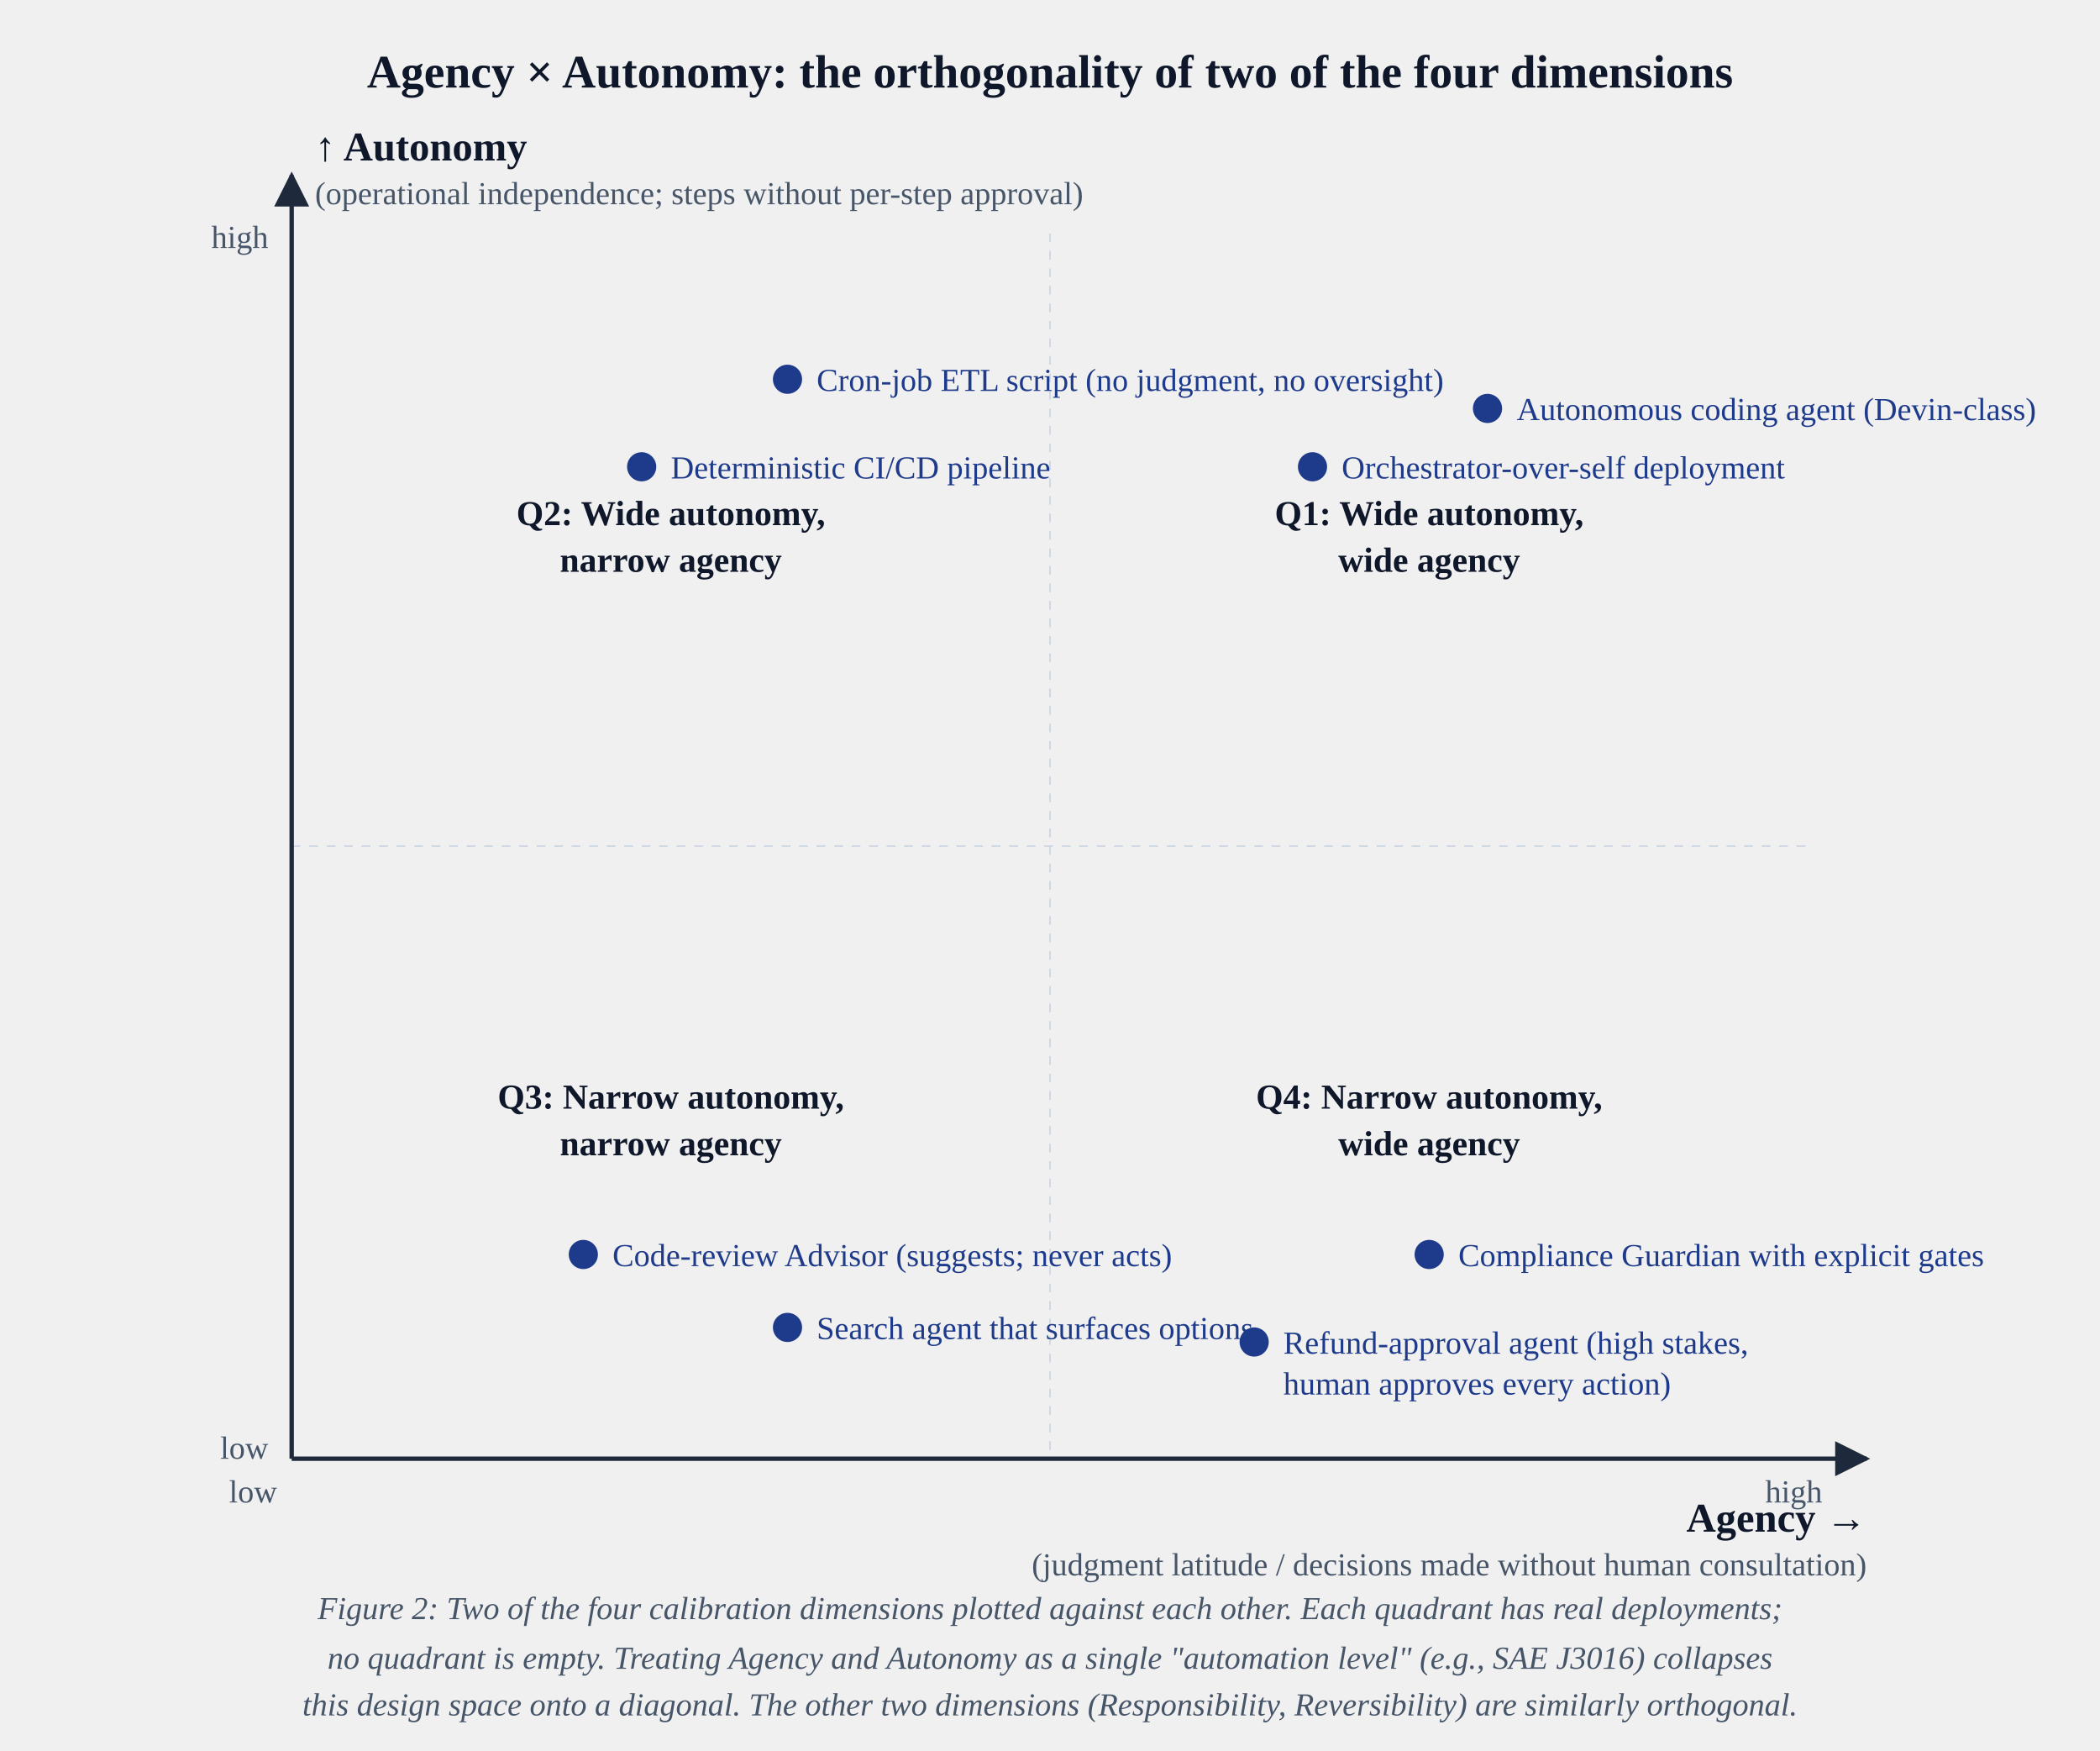
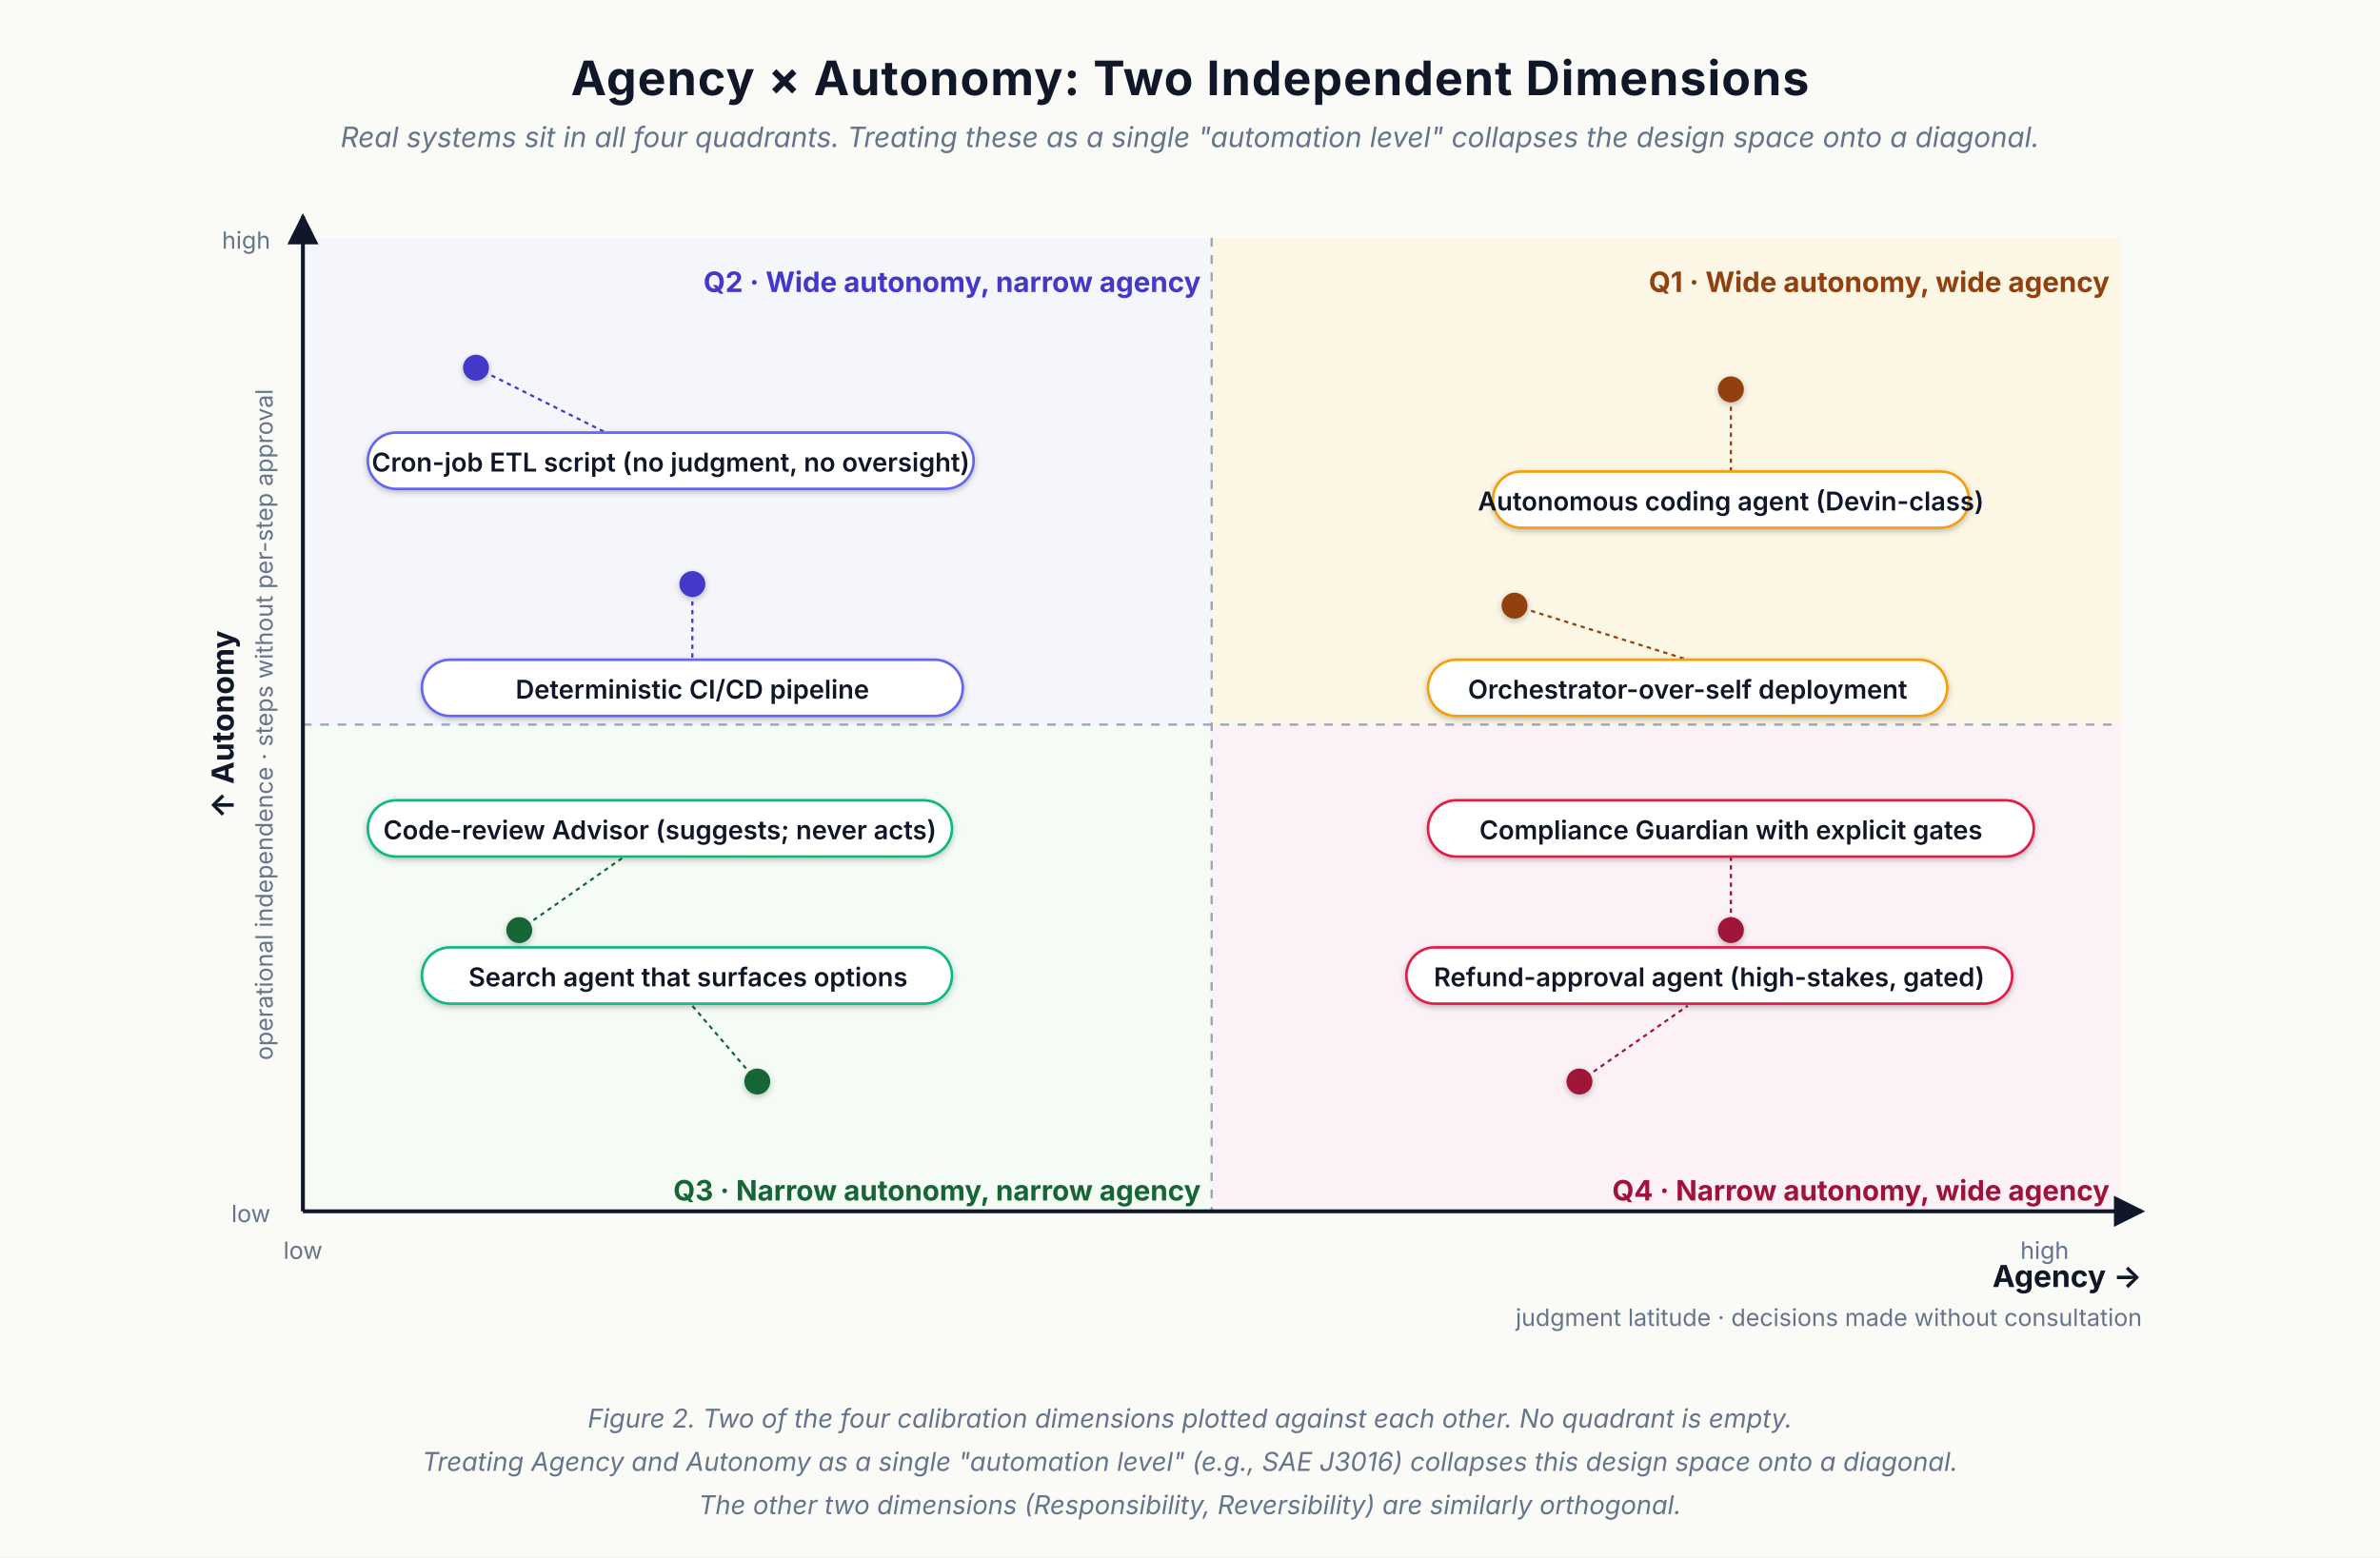
- <svg xmlns="http://www.w3.org/2000/svg" viewBox="0 0 720 600" font-family="Georgia, 'Times New Roman', serif">
-   <style>
-     .axis { stroke: #1e293b; stroke-width: 1.5; fill: none; }
-     .grid { stroke: #cbd5e1; stroke-width: 0.5; stroke-dasharray: 3,3; fill: none; }
-     .axis-label { fill: #0f172a; font-size: 14px; font-weight: bold; }
-     .quad-label { fill: #0f172a; font-size: 12px; font-weight: bold; }
-     .example { fill: #1e3a8a; font-size: 11px; }
-     .example-pt { fill: #1e3a8a; }
-     .title { fill: #0f172a; font-size: 16px; font-weight: bold; }
-     .caption { fill: #475569; font-size: 11px; font-style: italic; }
-     .note { fill: #475569; font-size: 11px; }
-   </style>
+ <svg xmlns="http://www.w3.org/2000/svg" viewBox="0 0 1100 720" font-family="Inter, 'Helvetica Neue', Arial, sans-serif">
  <defs>
-     <marker id="arrow-axis" viewBox="0 0 10 10" refX="9" refY="5" markerWidth="8" markerHeight="8" orient="auto">
-       <path d="M 0 0 L 10 5 L 0 10 z" fill="#1e293b" />
+     <filter id="dotShadow" x="-50%" y="-50%" width="200%" height="200%">
+       <feGaussianBlur in="SourceAlpha" stdDeviation="1.5" />
+       <feOffset dx="0" dy="1" result="offsetblur" />
+       <feComponentTransfer>
+         <feFuncA type="linear" slope="0.25" />
+       </feComponentTransfer>
+       <feMerge>
+         <feMergeNode />
+         <feMergeNode in="SourceGraphic" />
+       </feMerge>
+     </filter>
+     <marker id="axisArrow" viewBox="0 0 10 10" refX="9" refY="5" markerWidth="8" markerHeight="8" orient="auto">
+       <path d="M 0 0 L 10 5 L 0 10 z" fill="#0F1729" />
    </marker>
  </defs>
-   <text x="360" y="30" text-anchor="middle" class="title">Agency × Autonomy: the orthogonality of two of the four dimensions</text>
-   <line x1="100" y1="290" x2="620" y2="290" class="grid" />
-   <line x1="360" y1="80" x2="360" y2="500" class="grid" />
-   <line x1="100" y1="500" x2="640" y2="500" class="axis" marker-end="url(#arrow-axis)" />
-   <line x1="100" y1="500" x2="100" y2="60" class="axis" marker-end="url(#arrow-axis)" />
-   <text x="640" y="525" text-anchor="end" class="axis-label">Agency →</text>
-   <text x="640" y="540" text-anchor="end" class="note">(judgment latitude / decisions made without human consultation)</text>
-   <text x="108" y="55" text-anchor="start" class="axis-label">↑ Autonomy</text>
-   <text x="108" y="70" text-anchor="start" class="note">(operational independence; steps without per-step approval)</text>
-   <text x="95" y="515" text-anchor="end" class="note">low</text>
-   <text x="615" y="515" text-anchor="middle" class="note">high</text>
-   <text x="92" y="500" text-anchor="end" class="note">low</text>
-   <text x="92" y="85" text-anchor="end" class="note">high</text>
-   <text x="230" y="180" class="quad-label" text-anchor="middle">Q2: Wide autonomy,</text>
-   <text x="230" y="196" class="quad-label" text-anchor="middle">narrow agency</text>
-   <text x="490" y="180" class="quad-label" text-anchor="middle">Q1: Wide autonomy,</text>
-   <text x="490" y="196" class="quad-label" text-anchor="middle">wide agency</text>
-   <text x="230" y="380" class="quad-label" text-anchor="middle">Q3: Narrow autonomy,</text>
-   <text x="230" y="396" class="quad-label" text-anchor="middle">narrow agency</text>
-   <text x="490" y="380" class="quad-label" text-anchor="middle">Q4: Narrow autonomy,</text>
-   <text x="490" y="396" class="quad-label" text-anchor="middle">wide agency</text>
-   <circle cx="510" cy="140" r="5" class="example-pt" />
-   <text x="520" y="144" class="example">Autonomous coding agent (Devin-class)</text>
-   <circle cx="450" cy="160" r="5" class="example-pt" />
-   <text x="460" y="164" class="example">Orchestrator-over-self deployment</text>
-   <circle cx="270" cy="130" r="5" class="example-pt" />
-   <text x="280" y="134" class="example">Cron-job ETL script (no judgment, no oversight)</text>
-   <circle cx="220" cy="160" r="5" class="example-pt" />
-   <text x="230" y="164" class="example">Deterministic CI/CD pipeline</text>
-   <circle cx="200" cy="430" r="5" class="example-pt" />
-   <text x="210" y="434" class="example">Code-review Advisor (suggests; never acts)</text>
-   <circle cx="270" cy="455" r="5" class="example-pt" />
-   <text x="280" y="459" class="example">Search agent that surfaces options</text>
-   <circle cx="490" cy="430" r="5" class="example-pt" />
-   <text x="500" y="434" class="example">Compliance Guardian with explicit gates</text>
-   <circle cx="430" cy="460" r="5" class="example-pt" />
-   <text x="440" y="464" class="example">Refund-approval agent (high stakes,</text>
-   <text x="440" y="478" class="example">human approves every action)</text>
-   <text x="360" y="555" text-anchor="middle" class="caption">Figure 2: Two of the four calibration dimensions plotted against each other. Each quadrant has real deployments;</text>
-   <text x="360" y="572" text-anchor="middle" class="caption">no quadrant is empty. Treating Agency and Autonomy as a single "automation level" (e.g., SAE J3016) collapses</text>
-   <text x="360" y="588" text-anchor="middle" class="caption">this design space onto a diagonal. The other two dimensions (Responsibility, Reversibility) are similarly orthogonal.</text>
+   <rect width="1100" height="720" fill="#FAFAF7" />
+   <text x="550" y="44" text-anchor="middle" font-size="22" font-weight="700" fill="#0F1729" letter-spacing="0.5">Agency × Autonomy: Two Independent Dimensions</text>
+   <text x="550" y="68" text-anchor="middle" font-size="13" font-style="italic" fill="#64748B">Real systems sit in all four quadrants. Treating these as a single "automation level" collapses the design space onto a diagonal.</text>
+   <rect x="140" y="110" width="420" height="225" fill="#EEF2FF" opacity="0.5" />
+   <rect x="560" y="110" width="420" height="225" fill="#FEF3C7" opacity="0.4" />
+   <rect x="140" y="335" width="420" height="225" fill="#F0FDF4" opacity="0.5" />
+   <rect x="560" y="335" width="420" height="225" fill="#FCE7F3" opacity="0.45" />
+   <line x1="140" y1="335" x2="980" y2="335" stroke="#94A3B8" stroke-width="1" stroke-dasharray="4,4" />
+   <line x1="560" y1="110" x2="560" y2="560" stroke="#94A3B8" stroke-width="1" stroke-dasharray="4,4" />
+   <line x1="140" y1="560" x2="990" y2="560" stroke="#0F1729" stroke-width="1.8" marker-end="url(#axisArrow)" />
+   <line x1="140" y1="560" x2="140" y2="100" stroke="#0F1729" stroke-width="1.8" marker-end="url(#axisArrow)" />
+   <text x="990" y="595" text-anchor="end" font-size="14" font-weight="700" fill="#0F1729">Agency  →</text>
+   <text x="990" y="613" text-anchor="end" font-size="11" fill="#64748B">
+     judgment latitude · decisions made without consultation
+   </text>
+   <text transform="translate(108, 335) rotate(-90)" text-anchor="middle" font-size="14" font-weight="700" fill="#0F1729">↑  Autonomy</text>
+   <text transform="translate(126, 335) rotate(-90)" text-anchor="middle" font-size="11" fill="#64748B">operational independence · steps without per-step approval</text>
+   <text x="140" y="582" text-anchor="middle" font-size="11" fill="#64748B">low</text>
+   <text x="945" y="582" text-anchor="middle" font-size="11" fill="#64748B">high</text>
+   <text x="125" y="565" text-anchor="end" font-size="11" fill="#64748B">low</text>
+   <text x="125" y="115" text-anchor="end" font-size="11" fill="#64748B">high</text>
+   <text x="555" y="135" text-anchor="end" font-size="13" font-weight="700" fill="#4338CA">Q2 · Wide autonomy, narrow agency</text>
+   <text x="975" y="135" text-anchor="end" font-size="13" font-weight="700" fill="#92400E">Q1 · Wide autonomy, wide agency</text>
+   <text x="555" y="555" text-anchor="end" font-size="13" font-weight="700" fill="#166534">Q3 · Narrow autonomy, narrow agency</text>
+   <text x="975" y="555" text-anchor="end" font-size="13" font-weight="700" fill="#9F1239">Q4 · Narrow autonomy, wide agency</text>
+   <circle cx="800" cy="180" r="6" fill="#92400E" filter="url(#dotShadow)" />
+   <line x1="800" y1="180" x2="800" y2="218" stroke="#92400E" stroke-width="1" stroke-dasharray="2,2" />
+   <rect x="690" y="218" width="220" height="26" rx="13" fill="#FFFFFF" stroke="#F59E0B" stroke-width="1.2" filter="url(#dotShadow)" />
+   <text x="800" y="236" text-anchor="middle" font-size="12" font-weight="600" fill="#0F1729">Autonomous coding agent (Devin-class)</text>
+   <circle cx="700" cy="280" r="6" fill="#92400E" filter="url(#dotShadow)" />
+   <line x1="700" y1="280" x2="780" y2="305" stroke="#92400E" stroke-width="1" stroke-dasharray="2,2" />
+   <rect x="660" y="305" width="240" height="26" rx="13" fill="#FFFFFF" stroke="#F59E0B" stroke-width="1.2" filter="url(#dotShadow)" />
+   <text x="780" y="323" text-anchor="middle" font-size="12" font-weight="600" fill="#0F1729">Orchestrator-over-self deployment</text>
+   <circle cx="220" cy="170" r="6" fill="#4338CA" filter="url(#dotShadow)" />
+   <line x1="220" y1="170" x2="280" y2="200" stroke="#4338CA" stroke-width="1" stroke-dasharray="2,2" />
+   <rect x="170" y="200" width="280" height="26" rx="13" fill="#FFFFFF" stroke="#6366F1" stroke-width="1.2" filter="url(#dotShadow)" />
+   <text x="310" y="218" text-anchor="middle" font-size="12" font-weight="600" fill="#0F1729">Cron-job ETL script (no judgment, no oversight)</text>
+   <circle cx="320" cy="270" r="6" fill="#4338CA" filter="url(#dotShadow)" />
+   <line x1="320" y1="270" x2="320" y2="305" stroke="#4338CA" stroke-width="1" stroke-dasharray="2,2" />
+   <rect x="195" y="305" width="250" height="26" rx="13" fill="#FFFFFF" stroke="#6366F1" stroke-width="1.2" filter="url(#dotShadow)" />
+   <text x="320" y="323" text-anchor="middle" font-size="12" font-weight="600" fill="#0F1729">Deterministic CI/CD pipeline</text>
+   <circle cx="240" cy="430" r="6" fill="#166534" filter="url(#dotShadow)" />
+   <line x1="240" y1="430" x2="290" y2="395" stroke="#166534" stroke-width="1" stroke-dasharray="2,2" />
+   <rect x="170" y="370" width="270" height="26" rx="13" fill="#FFFFFF" stroke="#10B981" stroke-width="1.2" filter="url(#dotShadow)" />
+   <text x="305" y="388" text-anchor="middle" font-size="12" font-weight="600" fill="#0F1729">Code-review Advisor (suggests; never acts)</text>
+   <circle cx="350" cy="500" r="6" fill="#166534" filter="url(#dotShadow)" />
+   <line x1="350" y1="500" x2="320" y2="465" stroke="#166534" stroke-width="1" stroke-dasharray="2,2" />
+   <rect x="195" y="438" width="245" height="26" rx="13" fill="#FFFFFF" stroke="#10B981" stroke-width="1.2" filter="url(#dotShadow)" />
+   <text x="318" y="456" text-anchor="middle" font-size="12" font-weight="600" fill="#0F1729">Search agent that surfaces options</text>
+   <circle cx="800" cy="430" r="6" fill="#9F1239" filter="url(#dotShadow)" />
+   <line x1="800" y1="430" x2="800" y2="395" stroke="#9F1239" stroke-width="1" stroke-dasharray="2,2" />
+   <rect x="660" y="370" width="280" height="26" rx="13" fill="#FFFFFF" stroke="#E11D48" stroke-width="1.2" filter="url(#dotShadow)" />
+   <text x="800" y="388" text-anchor="middle" font-size="12" font-weight="600" fill="#0F1729">Compliance Guardian with explicit gates</text>
+   <circle cx="730" cy="500" r="6" fill="#9F1239" filter="url(#dotShadow)" />
+   <line x1="730" y1="500" x2="780" y2="465" stroke="#9F1239" stroke-width="1" stroke-dasharray="2,2" />
+   <rect x="650" y="438" width="280" height="26" rx="13" fill="#FFFFFF" stroke="#E11D48" stroke-width="1.2" filter="url(#dotShadow)" />
+   <text x="790" y="456" text-anchor="middle" font-size="12" font-weight="600" fill="#0F1729">Refund-approval agent (high-stakes, gated)</text>
+   <text x="550" y="660" text-anchor="middle" font-size="12" font-style="italic" fill="#64748B">Figure 2. Two of the four calibration dimensions plotted against each other. No quadrant is empty.</text>
+   <text x="550" y="680" text-anchor="middle" font-size="12" font-style="italic" fill="#64748B">Treating Agency and Autonomy as a single "automation level" (e.g., SAE J3016) collapses this design space onto a diagonal.</text>
+   <text x="550" y="700" text-anchor="middle" font-size="12" font-style="italic" fill="#64748B">The other two dimensions (Responsibility, Reversibility) are similarly orthogonal.</text>
</svg>
